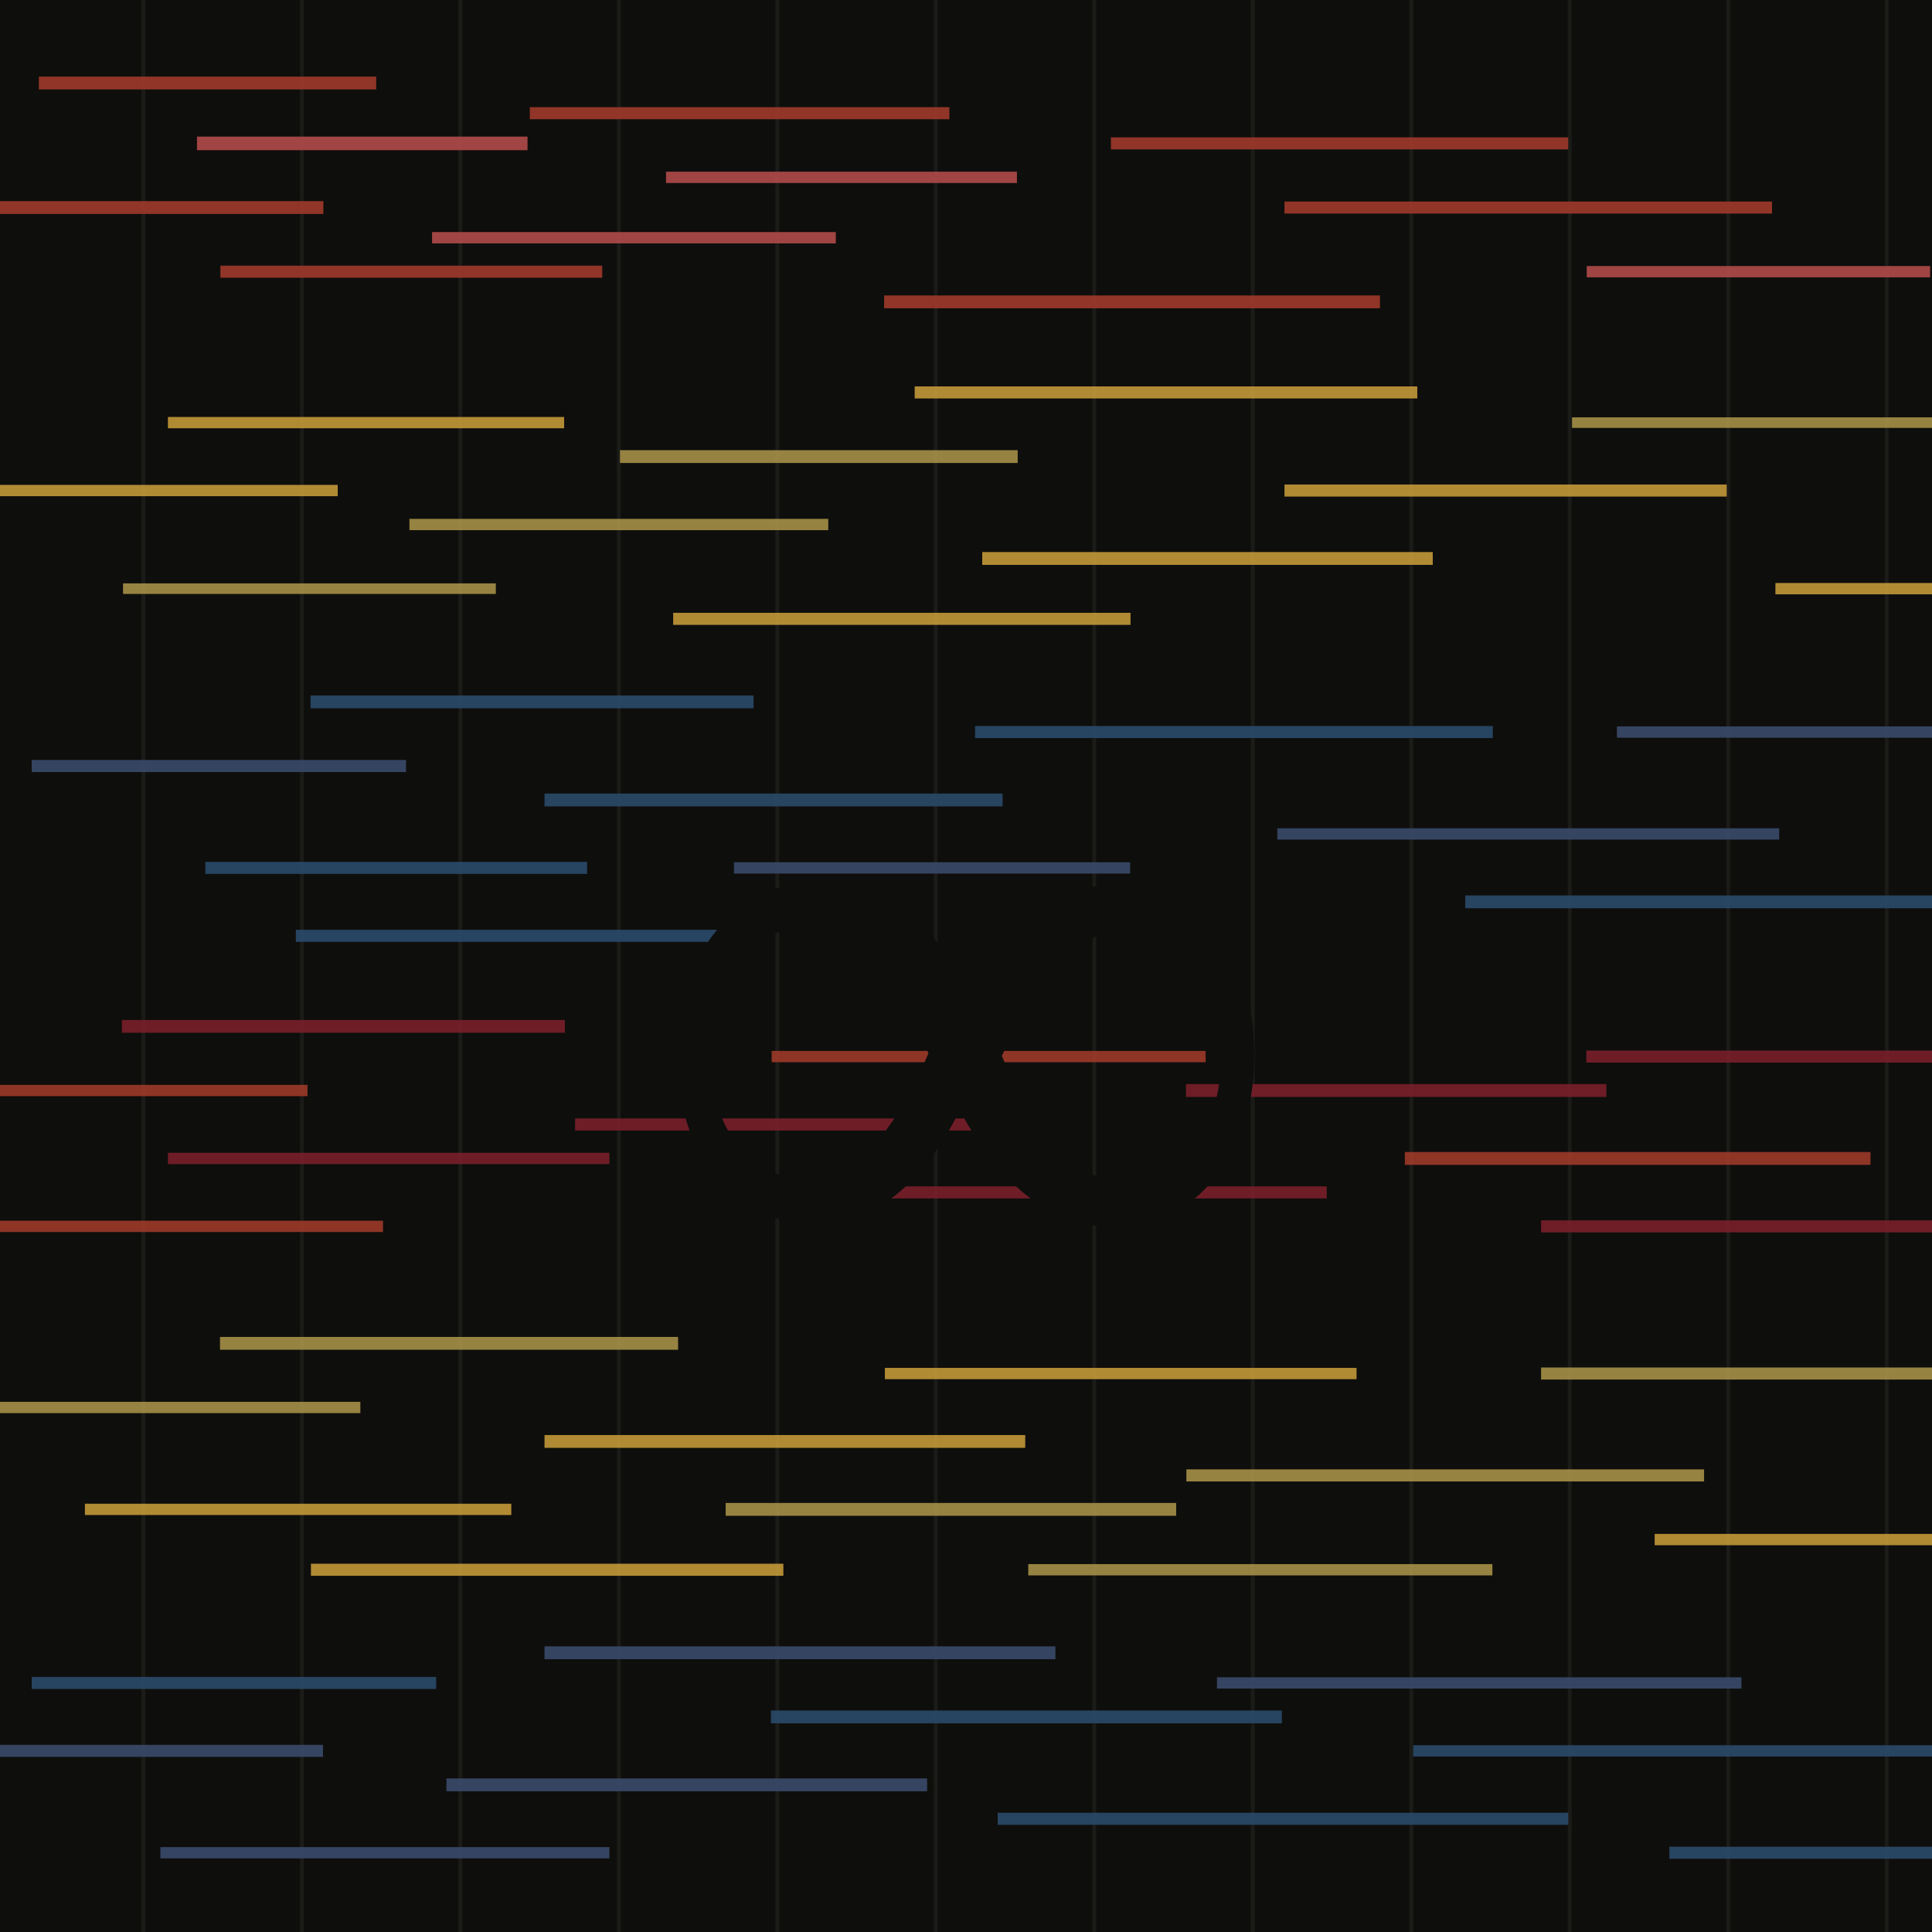
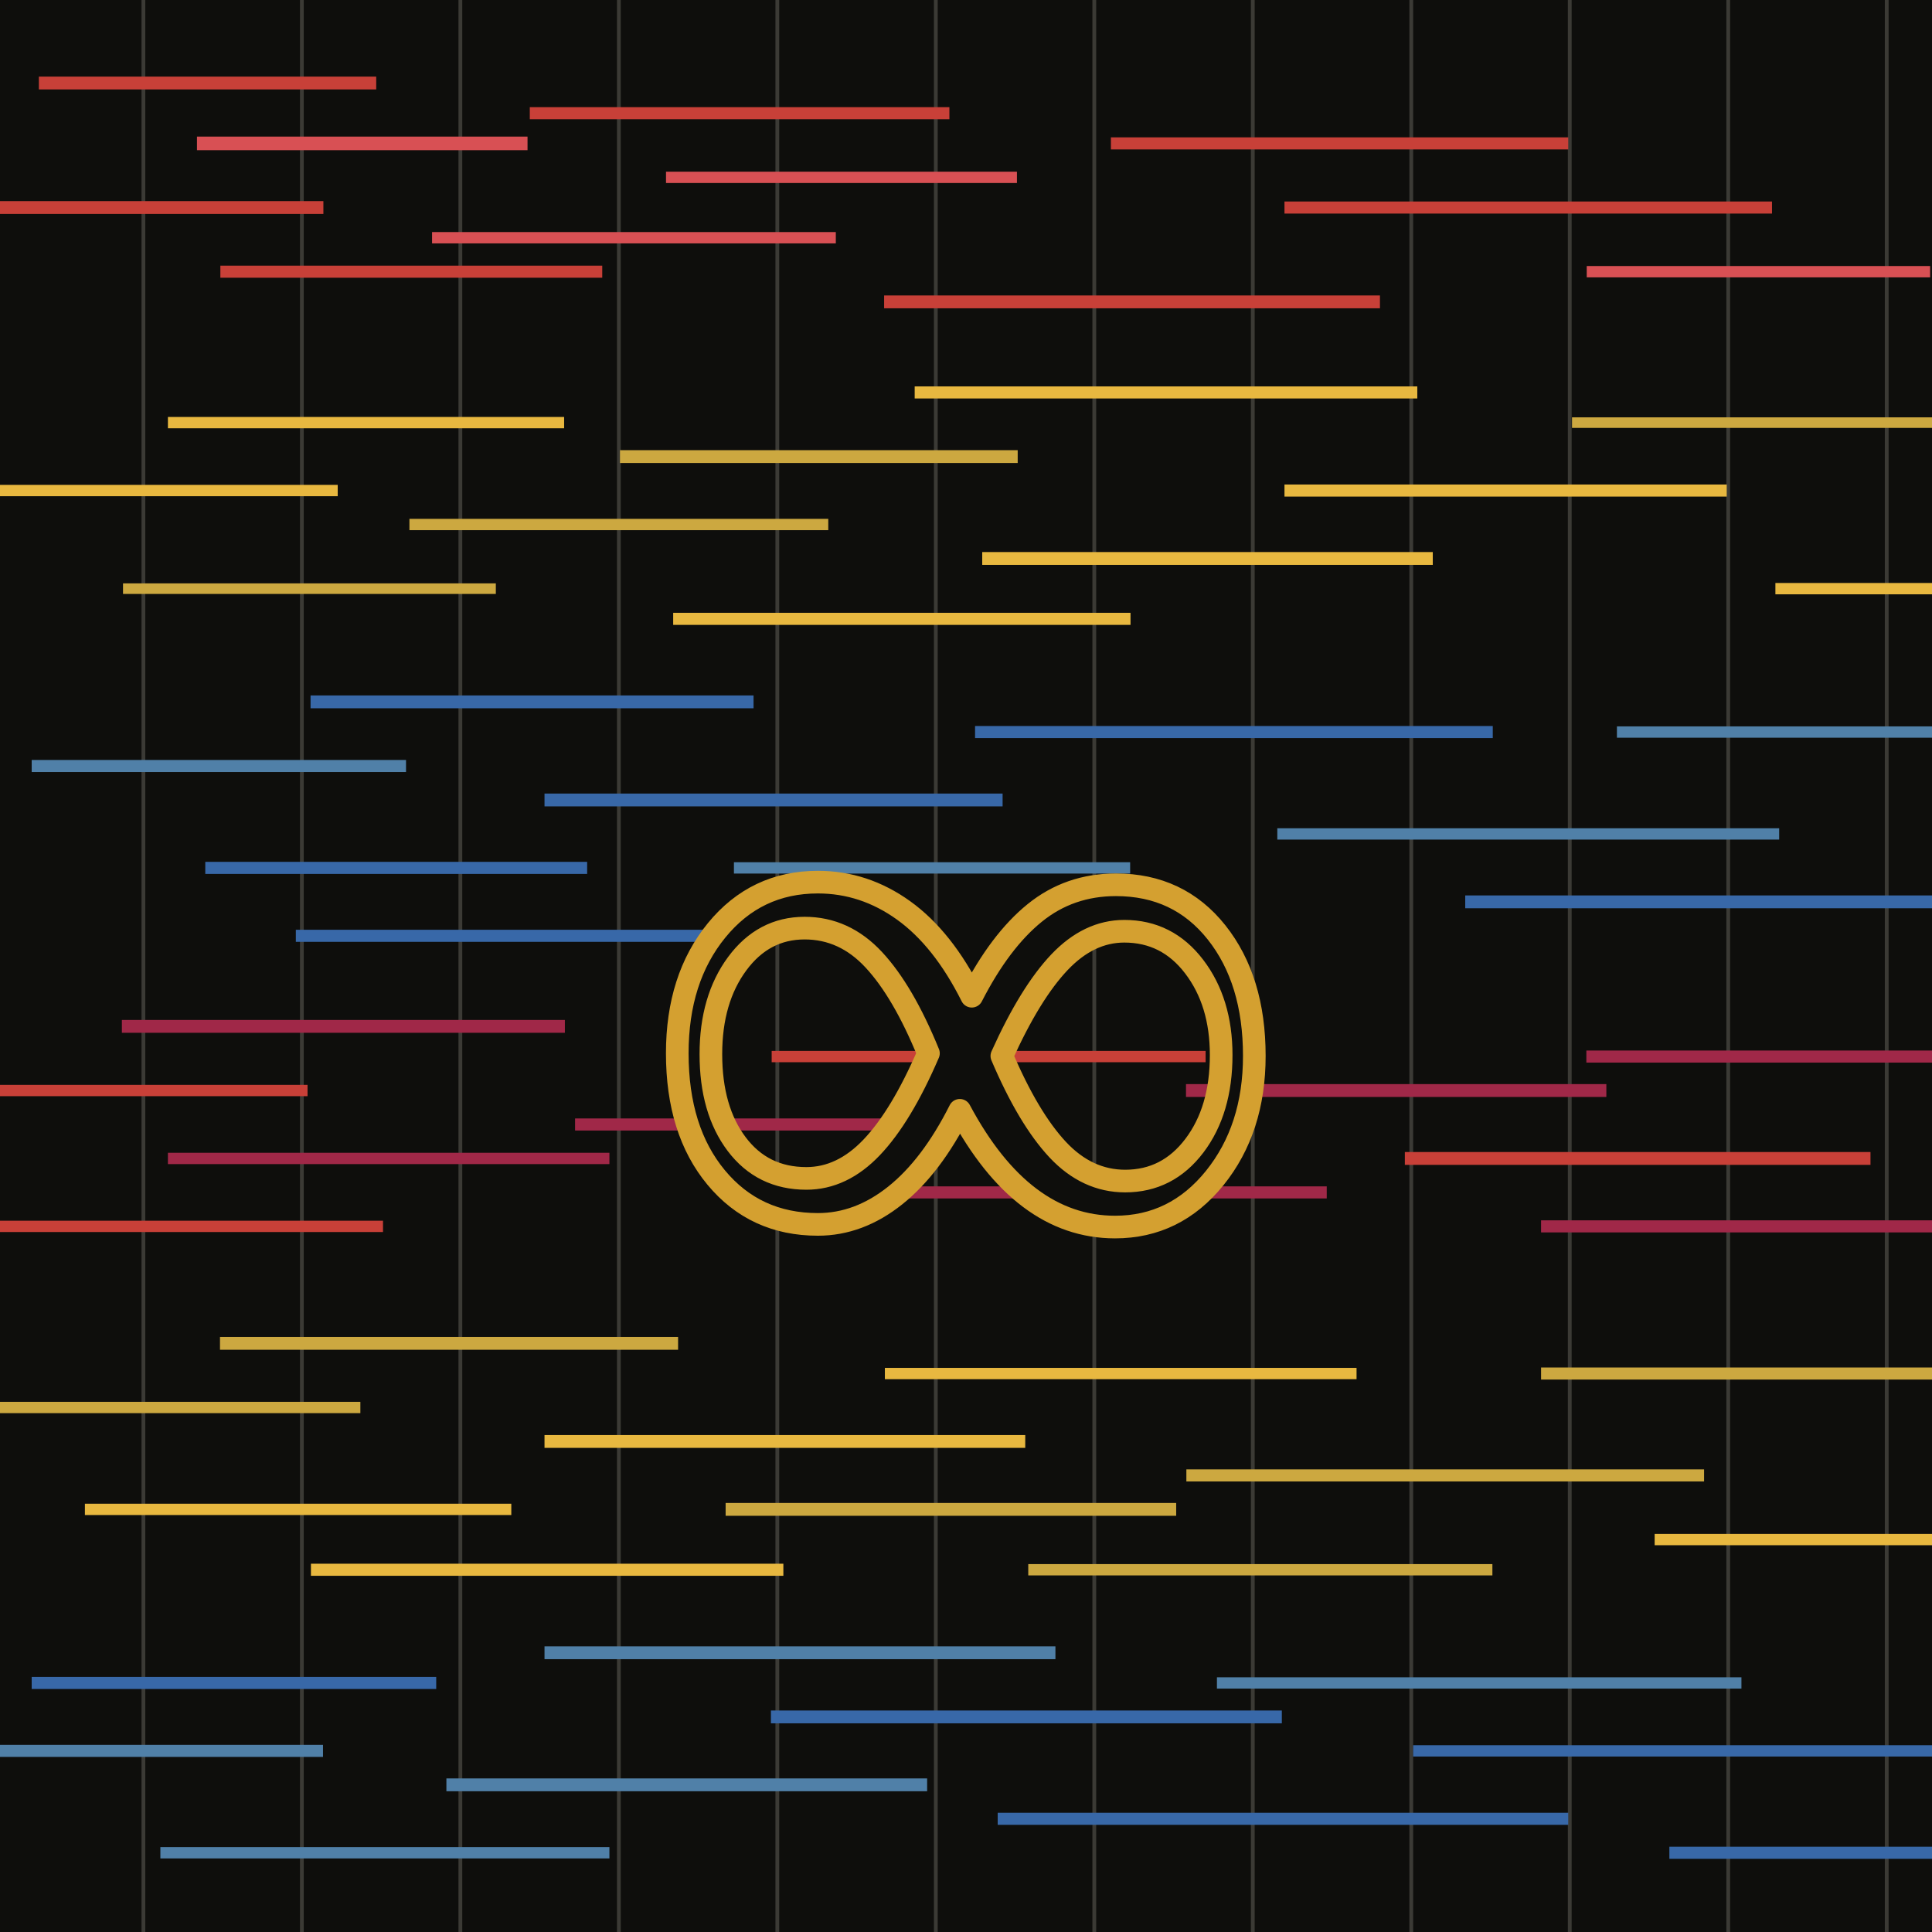
<svg xmlns="http://www.w3.org/2000/svg" viewBox="0 0 512 512" role="img" aria-label="Heirloom">
  <defs>
    <mask id="cutout">
      <rect width="512" height="512" fill="white" />
      <text x="256" y="268" text-anchor="middle" dominant-baseline="central" font-family="Georgia, 'Times New Roman', serif" font-size="240" font-weight="300" fill="black">∞</text>
    </mask>
  </defs>
  <rect width="512" height="512" fill="#0e0e0c" />
  <g mask="url(#cutout)">
-     <g stroke="rgba(244,236,216,0.06)" stroke-width="1">
+     <g stroke="rgba(244,236,216,0.20)" stroke-width="1">
      <line x1="38" y1="0" x2="38" y2="512" />
      <line x1="80" y1="0" x2="80" y2="512" />
      <line x1="122" y1="0" x2="122" y2="512" />
      <line x1="164" y1="0" x2="164" y2="512" />
      <line x1="206" y1="0" x2="206" y2="512" />
      <line x1="248" y1="0" x2="248" y2="512" />
      <line x1="290" y1="0" x2="290" y2="512" />
      <line x1="332" y1="0" x2="332" y2="512" />
      <line x1="374" y1="0" x2="374" y2="512" />
      <line x1="416" y1="0" x2="416" y2="512" />
      <line x1="458" y1="0" x2="458" y2="512" />
      <line x1="500" y1="0" x2="500" y2="512" />
    </g>
-     <g stroke-linecap="square" opacity="0.9">
-       <line x1="12" y1="22" x2="98" y2="22" stroke="#9f3a2a" stroke-width="3.4" />
-       <line x1="142" y1="30" x2="250" y2="30" stroke="#9f3a2a" stroke-width="3.2" />
-       <line x1="54" y1="38" x2="138" y2="38" stroke="#b14a4a" stroke-width="3.6" />
-       <line x1="296" y1="38" x2="414" y2="38" stroke="#9f3a2a" stroke-width="3.2" />
-       <line x1="178" y1="47" x2="268" y2="47" stroke="#b14a4a" stroke-width="3.0" />
-       <line x1="0" y1="55" x2="84" y2="55" stroke="#9f3a2a" stroke-width="3.4" />
-       <line x1="342" y1="55" x2="468" y2="55" stroke="#9f3a2a" stroke-width="3.2" />
-       <line x1="116" y1="63" x2="220" y2="63" stroke="#b14a4a" stroke-width="3.0" />
-       <line x1="60" y1="72" x2="158" y2="72" stroke="#9f3a2a" stroke-width="3.2" />
-       <line x1="422" y1="72" x2="510" y2="72" stroke="#b14a4a" stroke-width="3.0" />
-       <line x1="236" y1="80" x2="364" y2="80" stroke="#9f3a2a" stroke-width="3.4" />
+     <g stroke-linecap="square">
+       <line x1="12" y1="22" x2="98" y2="22" stroke="#c84038" stroke-width="3.4" />
+       <line x1="142" y1="30" x2="250" y2="30" stroke="#c84038" stroke-width="3.2" />
+       <line x1="54" y1="38" x2="138" y2="38" stroke="#d85054" stroke-width="3.6" />
+       <line x1="296" y1="38" x2="414" y2="38" stroke="#c84038" stroke-width="3.2" />
+       <line x1="178" y1="47" x2="268" y2="47" stroke="#d85054" stroke-width="3.0" />
+       <line x1="0" y1="55" x2="84" y2="55" stroke="#c84038" stroke-width="3.4" />
+       <line x1="342" y1="55" x2="468" y2="55" stroke="#c84038" stroke-width="3.2" />
+       <line x1="116" y1="63" x2="220" y2="63" stroke="#d85054" stroke-width="3.0" />
+       <line x1="60" y1="72" x2="158" y2="72" stroke="#c84038" stroke-width="3.2" />
+       <line x1="422" y1="72" x2="510" y2="72" stroke="#d85054" stroke-width="3.0" />
+       <line x1="236" y1="80" x2="364" y2="80" stroke="#c84038" stroke-width="3.4" />
    </g>
-     <g stroke-linecap="square" opacity="0.88">
-       <line x1="244" y1="104" x2="374" y2="104" stroke="#c69a3a" stroke-width="3.2" />
-       <line x1="46" y1="112" x2="148" y2="112" stroke="#c69a3a" stroke-width="3.0" />
-       <line x1="418" y1="112" x2="512" y2="112" stroke="#a89248" stroke-width="2.8" />
-       <line x1="166" y1="121" x2="268" y2="121" stroke="#a89248" stroke-width="3.4" />
-       <line x1="0" y1="130" x2="88" y2="130" stroke="#c69a3a" stroke-width="3.0" />
-       <line x1="342" y1="130" x2="456" y2="130" stroke="#c69a3a" stroke-width="3.2" />
-       <line x1="110" y1="139" x2="218" y2="139" stroke="#a89248" stroke-width="3.0" />
-       <line x1="262" y1="148" x2="378" y2="148" stroke="#c69a3a" stroke-width="3.4" />
-       <line x1="34" y1="156" x2="130" y2="156" stroke="#a89248" stroke-width="2.8" />
-       <line x1="180" y1="164" x2="298" y2="164" stroke="#c69a3a" stroke-width="3.2" />
-       <line x1="472" y1="156" x2="512" y2="156" stroke="#c69a3a" stroke-width="3.0" />
+     <g stroke-linecap="square">
+       <line x1="244" y1="104" x2="374" y2="104" stroke="#e8b840" stroke-width="3.2" />
+       <line x1="46" y1="112" x2="148" y2="112" stroke="#e8b840" stroke-width="3.0" />
+       <line x1="418" y1="112" x2="512" y2="112" stroke="#cca840" stroke-width="2.8" />
+       <line x1="166" y1="121" x2="268" y2="121" stroke="#cca840" stroke-width="3.4" />
+       <line x1="0" y1="130" x2="88" y2="130" stroke="#e8b840" stroke-width="3.0" />
+       <line x1="342" y1="130" x2="456" y2="130" stroke="#e8b840" stroke-width="3.2" />
+       <line x1="110" y1="139" x2="218" y2="139" stroke="#cca840" stroke-width="3.0" />
+       <line x1="262" y1="148" x2="378" y2="148" stroke="#e8b840" stroke-width="3.4" />
+       <line x1="34" y1="156" x2="130" y2="156" stroke="#cca840" stroke-width="2.8" />
+       <line x1="180" y1="164" x2="298" y2="164" stroke="#e8b840" stroke-width="3.2" />
+       <line x1="472" y1="156" x2="512" y2="156" stroke="#e8b840" stroke-width="3.0" />
    </g>
-     <g stroke-linecap="square" opacity="0.9">
-       <line x1="84" y1="186" x2="198" y2="186" stroke="#2a4a6a" stroke-width="3.4" />
-       <line x1="260" y1="194" x2="394" y2="194" stroke="#2a4a6a" stroke-width="3.2" />
-       <line x1="430" y1="194" x2="512" y2="194" stroke="#3a4a6a" stroke-width="3.0" />
-       <line x1="10" y1="203" x2="106" y2="203" stroke="#3a4a6a" stroke-width="3.2" />
-       <line x1="146" y1="212" x2="264" y2="212" stroke="#2a4a6a" stroke-width="3.4" />
-       <line x1="340" y1="221" x2="470" y2="221" stroke="#3a4a6a" stroke-width="3.0" />
-       <line x1="56" y1="230" x2="154" y2="230" stroke="#2a4a6a" stroke-width="3.2" />
-       <line x1="196" y1="230" x2="298" y2="230" stroke="#3a4a6a" stroke-width="3.0" />
-       <line x1="390" y1="239" x2="512" y2="239" stroke="#2a4a6a" stroke-width="3.4" />
-       <line x1="80" y1="248" x2="198" y2="248" stroke="#2a4a6a" stroke-width="3.2" />
+     <g stroke-linecap="square">
+       <line x1="84" y1="186" x2="198" y2="186" stroke="#3868a8" stroke-width="3.4" />
+       <line x1="260" y1="194" x2="394" y2="194" stroke="#3868a8" stroke-width="3.2" />
+       <line x1="430" y1="194" x2="512" y2="194" stroke="#5080a8" stroke-width="3.0" />
+       <line x1="10" y1="203" x2="106" y2="203" stroke="#5080a8" stroke-width="3.2" />
+       <line x1="146" y1="212" x2="264" y2="212" stroke="#3868a8" stroke-width="3.4" />
+       <line x1="340" y1="221" x2="470" y2="221" stroke="#5080a8" stroke-width="3.0" />
+       <line x1="56" y1="230" x2="154" y2="230" stroke="#3868a8" stroke-width="3.2" />
+       <line x1="196" y1="230" x2="298" y2="230" stroke="#5080a8" stroke-width="3.0" />
+       <line x1="390" y1="239" x2="512" y2="239" stroke="#3868a8" stroke-width="3.4" />
+       <line x1="80" y1="248" x2="198" y2="248" stroke="#3868a8" stroke-width="3.2" />
    </g>
-     <g stroke-linecap="square" opacity="0.88">
-       <line x1="34" y1="272" x2="148" y2="272" stroke="#7a1f2b" stroke-width="3.4" />
-       <line x1="206" y1="280" x2="318" y2="280" stroke="#9f3a2a" stroke-width="3.0" />
-       <line x1="422" y1="280" x2="512" y2="280" stroke="#7a1f2b" stroke-width="3.2" />
-       <line x1="0" y1="289" x2="80" y2="289" stroke="#9f3a2a" stroke-width="3.0" />
-       <line x1="316" y1="289" x2="424" y2="289" stroke="#7a1f2b" stroke-width="3.4" />
-       <line x1="154" y1="298" x2="270" y2="298" stroke="#7a1f2b" stroke-width="3.2" />
-       <line x1="46" y1="307" x2="160" y2="307" stroke="#7a1f2b" stroke-width="3.0" />
-       <line x1="374" y1="307" x2="494" y2="307" stroke="#9f3a2a" stroke-width="3.4" />
-       <line x1="222" y1="316" x2="350" y2="316" stroke="#7a1f2b" stroke-width="3.2" />
-       <line x1="0" y1="325" x2="100" y2="325" stroke="#9f3a2a" stroke-width="3.0" />
-       <line x1="410" y1="325" x2="512" y2="325" stroke="#7a1f2b" stroke-width="3.2" />
+     <g stroke-linecap="square">
+       <line x1="34" y1="272" x2="148" y2="272" stroke="#a02848" stroke-width="3.4" />
+       <line x1="206" y1="280" x2="318" y2="280" stroke="#c84038" stroke-width="3.0" />
+       <line x1="422" y1="280" x2="512" y2="280" stroke="#a02848" stroke-width="3.2" />
+       <line x1="0" y1="289" x2="80" y2="289" stroke="#c84038" stroke-width="3.0" />
+       <line x1="316" y1="289" x2="424" y2="289" stroke="#a02848" stroke-width="3.4" />
+       <line x1="154" y1="298" x2="270" y2="298" stroke="#a02848" stroke-width="3.2" />
+       <line x1="46" y1="307" x2="160" y2="307" stroke="#a02848" stroke-width="3.0" />
+       <line x1="374" y1="307" x2="494" y2="307" stroke="#c84038" stroke-width="3.4" />
+       <line x1="222" y1="316" x2="350" y2="316" stroke="#a02848" stroke-width="3.2" />
+       <line x1="0" y1="325" x2="100" y2="325" stroke="#c84038" stroke-width="3.0" />
+       <line x1="410" y1="325" x2="512" y2="325" stroke="#a02848" stroke-width="3.2" />
    </g>
-     <g stroke-linecap="square" opacity="0.88">
-       <line x1="60" y1="356" x2="178" y2="356" stroke="#a89248" stroke-width="3.4" />
-       <line x1="236" y1="364" x2="358" y2="364" stroke="#c69a3a" stroke-width="3.0" />
-       <line x1="410" y1="364" x2="512" y2="364" stroke="#a89248" stroke-width="3.2" />
-       <line x1="0" y1="373" x2="94" y2="373" stroke="#a89248" stroke-width="3.0" />
-       <line x1="146" y1="382" x2="270" y2="382" stroke="#c69a3a" stroke-width="3.4" />
-       <line x1="316" y1="391" x2="450" y2="391" stroke="#a89248" stroke-width="3.2" />
-       <line x1="24" y1="400" x2="134" y2="400" stroke="#c69a3a" stroke-width="3.0" />
-       <line x1="194" y1="400" x2="310" y2="400" stroke="#a89248" stroke-width="3.4" />
-       <line x1="440" y1="408" x2="512" y2="408" stroke="#c69a3a" stroke-width="3.0" />
-       <line x1="84" y1="416" x2="206" y2="416" stroke="#c69a3a" stroke-width="3.2" />
-       <line x1="274" y1="416" x2="394" y2="416" stroke="#a89248" stroke-width="3.0" />
+     <g stroke-linecap="square">
+       <line x1="60" y1="356" x2="178" y2="356" stroke="#cca840" stroke-width="3.4" />
+       <line x1="236" y1="364" x2="358" y2="364" stroke="#e8b840" stroke-width="3.0" />
+       <line x1="410" y1="364" x2="512" y2="364" stroke="#cca840" stroke-width="3.2" />
+       <line x1="0" y1="373" x2="94" y2="373" stroke="#cca840" stroke-width="3.0" />
+       <line x1="146" y1="382" x2="270" y2="382" stroke="#e8b840" stroke-width="3.4" />
+       <line x1="316" y1="391" x2="450" y2="391" stroke="#cca840" stroke-width="3.2" />
+       <line x1="24" y1="400" x2="134" y2="400" stroke="#e8b840" stroke-width="3.0" />
+       <line x1="194" y1="400" x2="310" y2="400" stroke="#cca840" stroke-width="3.4" />
+       <line x1="440" y1="408" x2="512" y2="408" stroke="#e8b840" stroke-width="3.0" />
+       <line x1="84" y1="416" x2="206" y2="416" stroke="#e8b840" stroke-width="3.2" />
+       <line x1="274" y1="416" x2="394" y2="416" stroke="#cca840" stroke-width="3.0" />
    </g>
-     <g stroke-linecap="square" opacity="0.9">
-       <line x1="146" y1="438" x2="278" y2="438" stroke="#3a4a6a" stroke-width="3.4" />
-       <line x1="10" y1="446" x2="114" y2="446" stroke="#2a4a6a" stroke-width="3.2" />
-       <line x1="324" y1="446" x2="460" y2="446" stroke="#3a4a6a" stroke-width="3.0" />
-       <line x1="206" y1="455" x2="338" y2="455" stroke="#2a4a6a" stroke-width="3.4" />
-       <line x1="0" y1="464" x2="84" y2="464" stroke="#3a4a6a" stroke-width="3.2" />
-       <line x1="376" y1="464" x2="512" y2="464" stroke="#2a4a6a" stroke-width="3.0" />
-       <line x1="120" y1="473" x2="244" y2="473" stroke="#3a4a6a" stroke-width="3.4" />
-       <line x1="266" y1="482" x2="414" y2="482" stroke="#2a4a6a" stroke-width="3.2" />
-       <line x1="44" y1="491" x2="160" y2="491" stroke="#3a4a6a" stroke-width="3.0" />
-       <line x1="444" y1="491" x2="512" y2="491" stroke="#2a4a6a" stroke-width="3.2" />
+     <g stroke-linecap="square">
+       <line x1="146" y1="438" x2="278" y2="438" stroke="#5080a8" stroke-width="3.4" />
+       <line x1="10" y1="446" x2="114" y2="446" stroke="#3868a8" stroke-width="3.2" />
+       <line x1="324" y1="446" x2="460" y2="446" stroke="#5080a8" stroke-width="3.0" />
+       <line x1="206" y1="455" x2="338" y2="455" stroke="#3868a8" stroke-width="3.4" />
+       <line x1="0" y1="464" x2="84" y2="464" stroke="#5080a8" stroke-width="3.2" />
+       <line x1="376" y1="464" x2="512" y2="464" stroke="#3868a8" stroke-width="3.0" />
+       <line x1="120" y1="473" x2="244" y2="473" stroke="#5080a8" stroke-width="3.4" />
+       <line x1="266" y1="482" x2="414" y2="482" stroke="#3868a8" stroke-width="3.2" />
+       <line x1="44" y1="491" x2="160" y2="491" stroke="#5080a8" stroke-width="3.0" />
+       <line x1="444" y1="491" x2="512" y2="491" stroke="#3868a8" stroke-width="3.2" />
    </g>
  </g>
+   <text x="256" y="268" text-anchor="middle" dominant-baseline="central" font-family="Georgia, 'Times New Roman', serif" font-size="240" font-weight="300" fill="none" stroke="#d4a030" stroke-width="6" stroke-linejoin="round">∞</text>
</svg>
